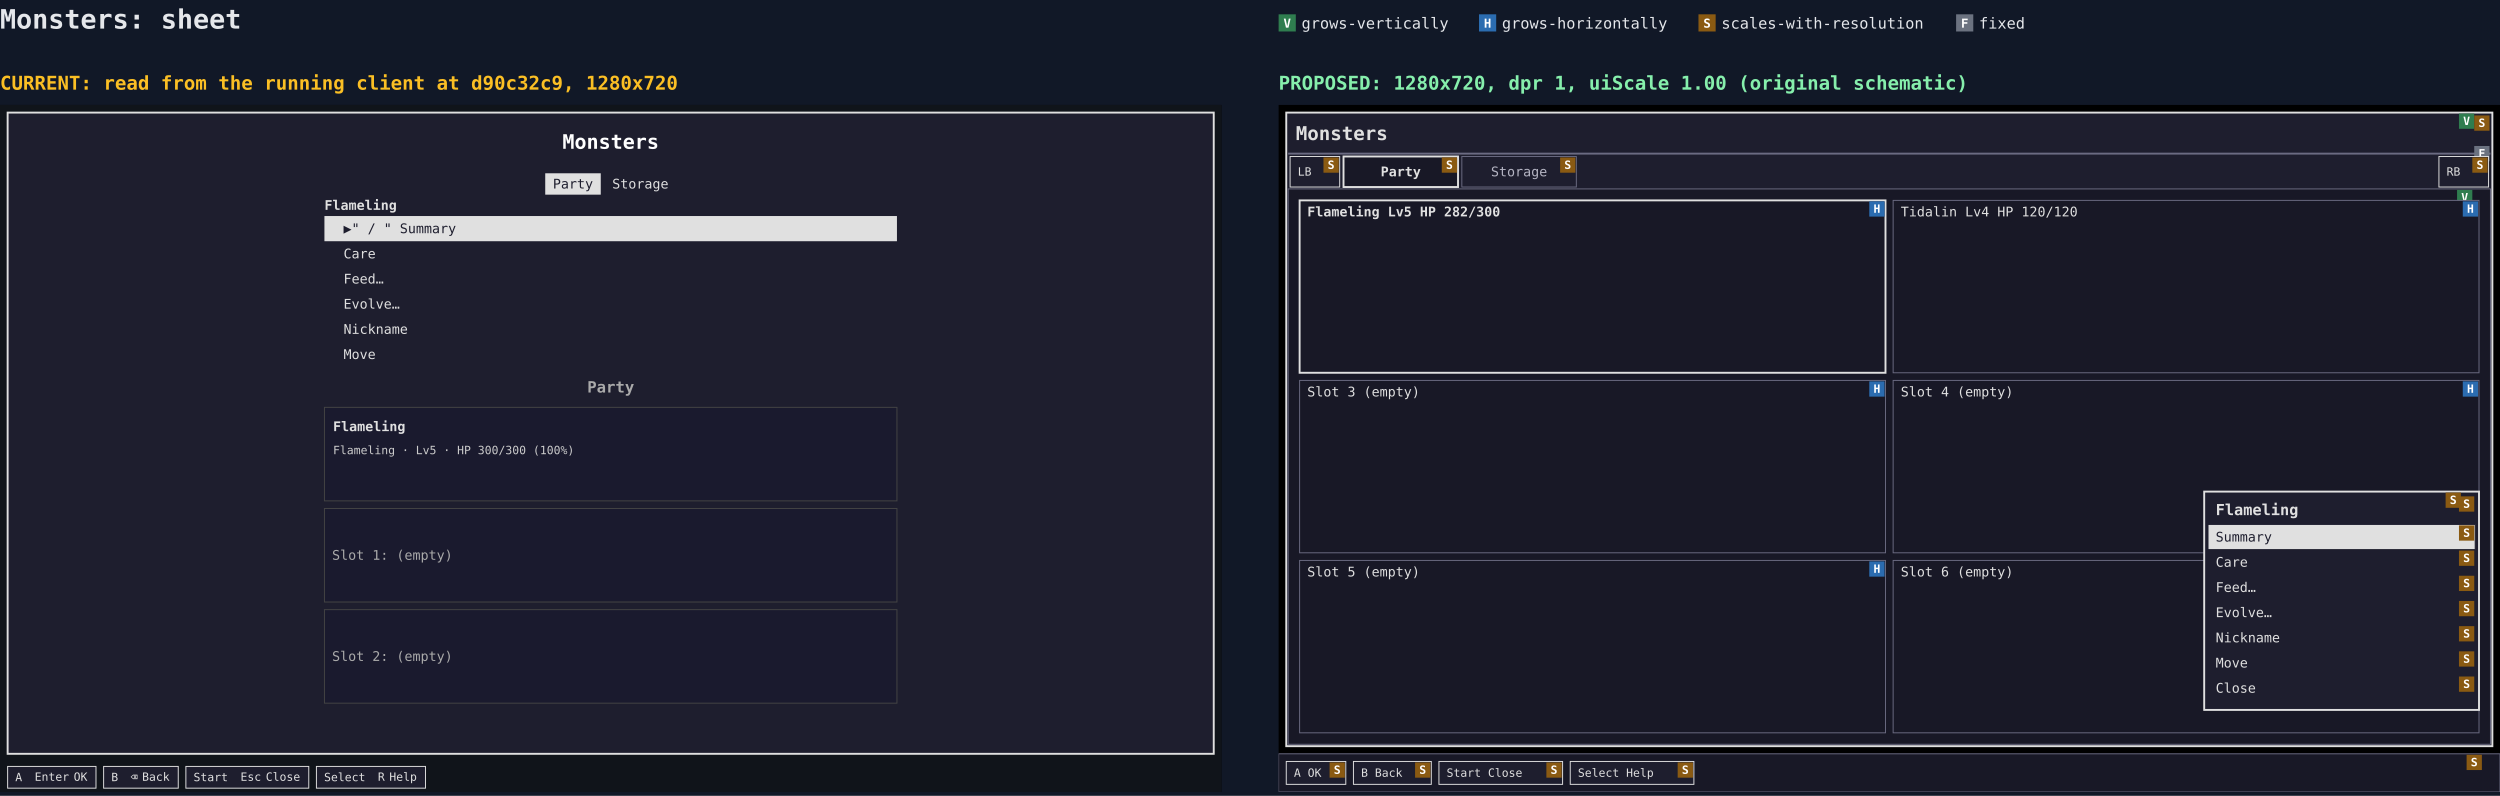
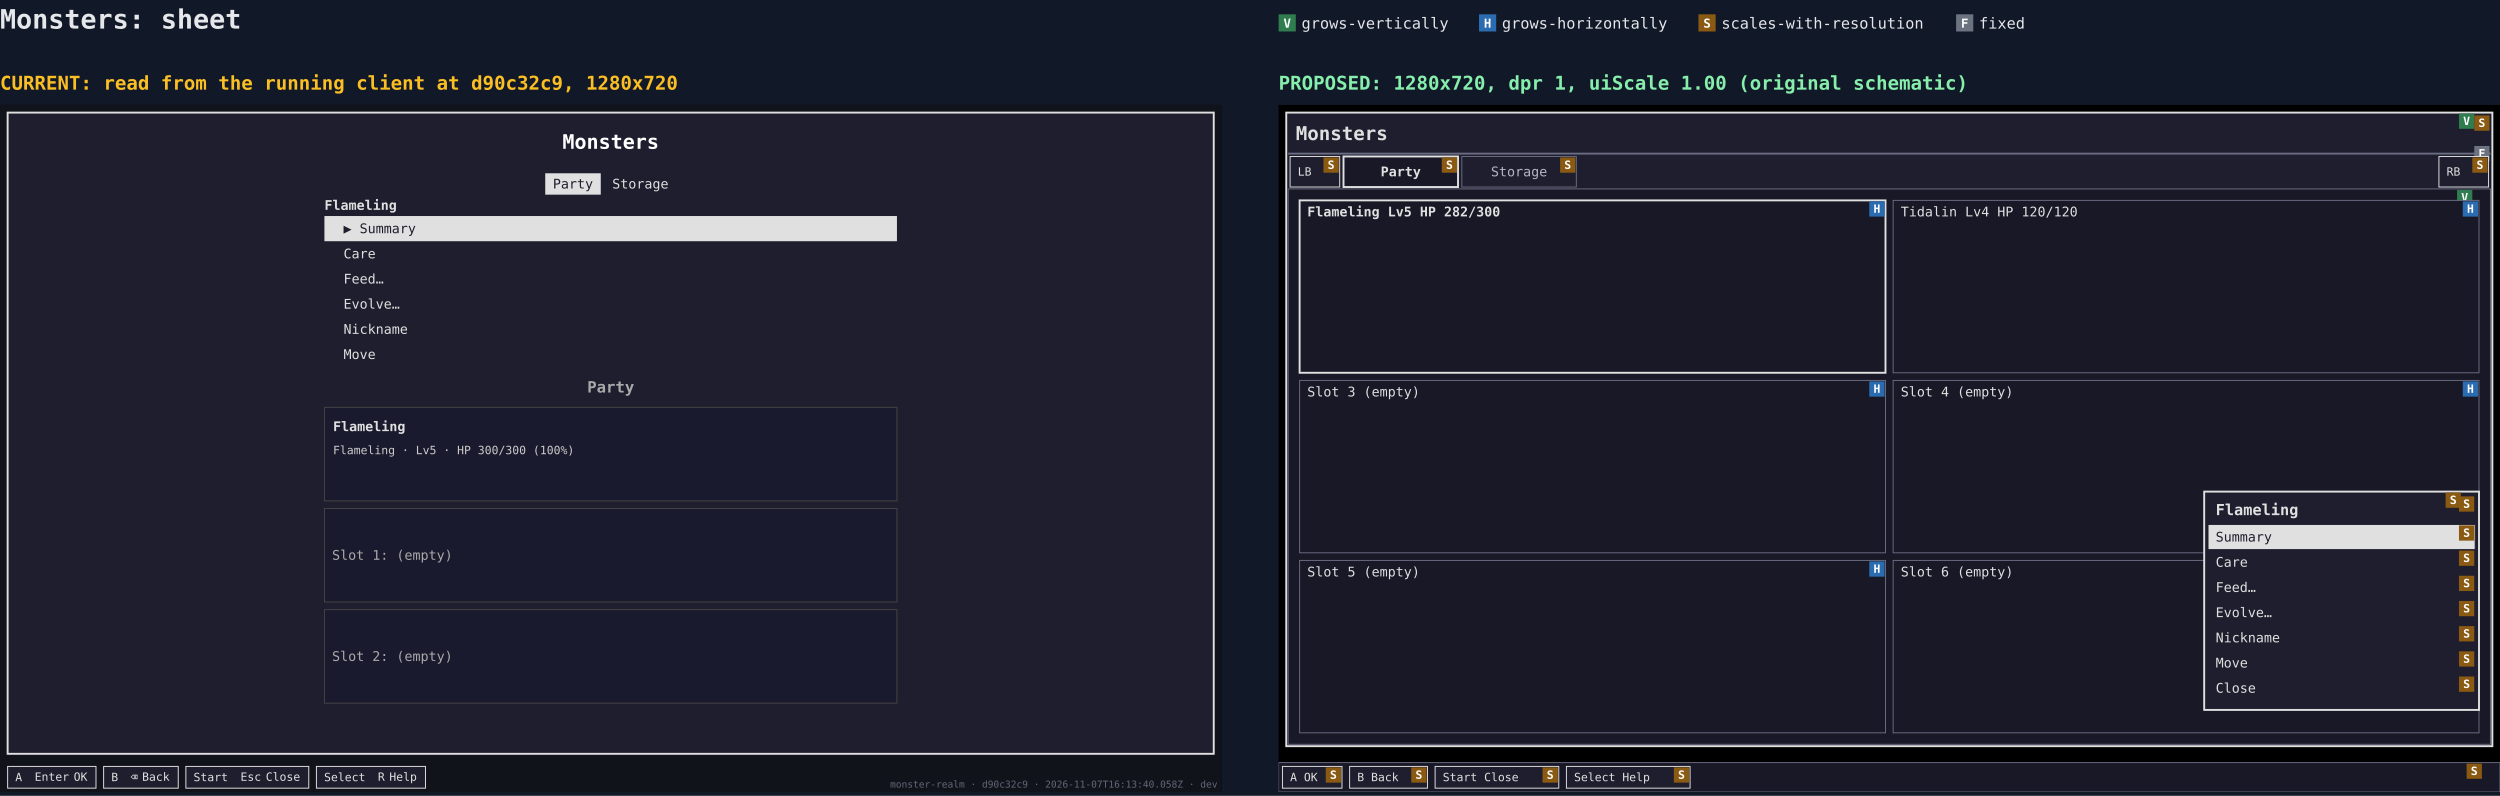
<svg xmlns="http://www.w3.org/2000/svg" viewBox="0 0 2620 834" width="2620" height="834">
  <rect width="2620" height="834" fill="#111827" />
  <text x="0" y="30" font-family="ui-monospace,Menlo,Consolas,monospace" font-size="28" font-weight="bold" fill="#e5e7eb">Monsters: sheet</text>
  <rect x="1340" y="15" width="18" height="18" fill="#2f7d4f" />
  <text x="1349" y="29" font-family="ui-monospace,Menlo,Consolas,monospace" font-size="13" font-weight="bold" fill="#fff" text-anchor="middle">V</text>
  <text x="1364" y="30" font-family="ui-monospace,Menlo,Consolas,monospace" font-size="16" fill="#e5e7eb">grows-vertically</text>
  <rect x="1550" y="15" width="18" height="18" fill="#2b6cb0" />
  <text x="1559" y="29" font-family="ui-monospace,Menlo,Consolas,monospace" font-size="13" font-weight="bold" fill="#fff" text-anchor="middle">H</text>
  <text x="1574" y="30" font-family="ui-monospace,Menlo,Consolas,monospace" font-size="16" fill="#e5e7eb">grows-horizontally</text>
  <rect x="1780" y="15" width="18" height="18" fill="#8a5a12" />
  <text x="1789" y="29" font-family="ui-monospace,Menlo,Consolas,monospace" font-size="13" font-weight="bold" fill="#fff" text-anchor="middle">S</text>
  <text x="1804" y="30" font-family="ui-monospace,Menlo,Consolas,monospace" font-size="16" fill="#e5e7eb">scales-with-resolution</text>
  <rect x="2050" y="15" width="18" height="18" fill="#6b7280" />
  <text x="2059" y="29" font-family="ui-monospace,Menlo,Consolas,monospace" font-size="13" font-weight="bold" fill="#fff" text-anchor="middle">F</text>
  <text x="2074" y="30" font-family="ui-monospace,Menlo,Consolas,monospace" font-size="16" fill="#e5e7eb">fixed</text>
  <text x="0" y="94" font-family="ui-monospace,Menlo,Consolas,monospace" font-size="20" font-weight="bold" fill="#fbbf24">CURRENT: read from the running client at d90c32c9, 1280x720</text>
  <text x="1340" y="94" font-family="ui-monospace,Menlo,Consolas,monospace" font-size="20" font-weight="bold" fill="#86efac">PROPOSED: 1280x720, dpr 1, uiScale 1.00 (original schematic)</text>
  <svg x="0" y="110" width="1280" height="720" viewBox="0 0 1280 720" data-panel="current" data-captures="monsters-sheet">
    <rect x="0" y="0" width="1280" height="720" fill="#000" />
    <rect x="0" y="0" width="1280" height="720" fill="#10141a" />
    <text x="16" y="28" font-family="ui-monospace,Menlo,Consolas,monospace" font-size="14" fill="#7f8ea3">world canvas</text>
    <rect x="8" y="8" width="1264" height="672" fill="rgb(30, 30, 46)" stroke="rgb(224, 224, 224)" stroke-width="2" />
    <text x="589.4" y="45.94" font-family="ui-monospace,Menlo,Consolas,monospace" font-size="21" font-weight="bold" fill="rgb(255, 255, 255)">Monsters</text>
    <rect x="571.4" y="71.6" width="58.2" height="22.4" fill="rgb(224, 224, 224)" />
    <text x="579.4" y="87.56" font-family="ui-monospace,Menlo,Consolas,monospace" font-size="14" fill="rgb(30, 30, 46)">Party</text>
    <text x="641.6" y="87.56" font-family="ui-monospace,Menlo,Consolas,monospace" font-size="14" fill="rgb(224, 224, 224)">Storage</text>
    <text x="340" y="109.96" font-family="ui-monospace,Menlo,Consolas,monospace" font-size="14" font-weight="bold" fill="rgb(224, 224, 224)">Flameling</text>
    <rect x="340" y="116.4" width="600" height="26.4" fill="rgb(224, 224, 224)" />
-     <text x="360" y="134.36" font-family="ui-monospace,Menlo,Consolas,monospace" font-size="14" fill="rgb(30, 30, 46)">▶" / " Summary</text>
+     <text x="360" y="134.36" font-family="ui-monospace,Menlo,Consolas,monospace" font-size="14" fill="rgb(30, 30, 46)">▶ Summary</text>
    <text x="360" y="160.76" font-family="ui-monospace,Menlo,Consolas,monospace" font-size="14" fill="rgb(224, 224, 224)">Care</text>
    <text x="360" y="187.16" font-family="ui-monospace,Menlo,Consolas,monospace" font-size="14" fill="rgb(224, 224, 224)">Feed…</text>
    <text x="360" y="213.46" font-family="ui-monospace,Menlo,Consolas,monospace" font-size="14" fill="rgb(224, 224, 224)">Evolve…</text>
    <text x="360" y="239.86" font-family="ui-monospace,Menlo,Consolas,monospace" font-size="14" fill="rgb(224, 224, 224)">Nickname</text>
    <text x="360" y="266.26" font-family="ui-monospace,Menlo,Consolas,monospace" font-size="14" fill="rgb(224, 224, 224)">Move</text>
    <text x="615.4" y="301.37" font-family="ui-monospace,Menlo,Consolas,monospace" font-size="16.38" font-weight="bold" fill="rgb(170, 170, 170)">Party</text>
    <rect x="340" y="316.9" width="600" height="98" fill="rgb(26, 26, 46)" stroke="rgb(68, 68, 68)" stroke-width="1" />
    <text x="349" y="341.86" font-family="ui-monospace,Menlo,Consolas,monospace" font-size="14" font-weight="bold" fill="rgb(224, 224, 224)">Flameling</text>
    <text x="349" y="365.98" font-family="ui-monospace,Menlo,Consolas,monospace" font-size="12" fill="rgb(204, 204, 204)">Flameling · Lv5 · HP 300/300 (100%)</text>
    <rect x="340" y="422.9" width="600" height="98" fill="rgb(26, 26, 46)" stroke="rgb(68, 68, 68)" stroke-width="1" />
    <text x="348" y="476.66" font-family="ui-monospace,Menlo,Consolas,monospace" font-size="14" fill="rgb(170, 170, 170)">Slot 1: (empty)</text>
    <rect x="340" y="528.9" width="600" height="98" fill="rgb(26, 26, 46)" stroke="rgb(68, 68, 68)" stroke-width="1" />
    <text x="348" y="582.66" font-family="ui-monospace,Menlo,Consolas,monospace" font-size="14" fill="rgb(170, 170, 170)">Slot 2: (empty)</text>
    <rect x="8" y="693.2" width="92.6" height="22.8" fill="rgb(30, 30, 46)" stroke="rgb(224, 224, 224)" stroke-width="1" />
    <text x="16" y="708.68" font-family="ui-monospace,Menlo,Consolas,monospace" font-size="12" fill="rgb(224, 224, 224)">A</text>
    <text x="36.3" y="708.28" font-family="ui-monospace,Menlo,Consolas,monospace" font-size="12" fill="rgb(224, 224, 224)">Enter</text>
    <text x="77.2" y="708.28" font-family="ui-monospace,Menlo,Consolas,monospace" font-size="12" fill="rgb(224, 224, 224)">OK</text>
    <rect x="108.6" y="693.2" width="78.2" height="22.8" fill="rgb(30, 30, 46)" stroke="rgb(224, 224, 224)" stroke-width="1" />
    <text x="116.6" y="708.68" font-family="ui-monospace,Menlo,Consolas,monospace" font-size="12" fill="rgb(224, 224, 224)">B</text>
    <text x="136.9" y="708.28" font-family="ui-monospace,Menlo,Consolas,monospace" font-size="12" fill="rgb(224, 224, 224)">⌫</text>
    <text x="148.9" y="708.28" font-family="ui-monospace,Menlo,Consolas,monospace" font-size="12" fill="rgb(224, 224, 224)">Back</text>
    <rect x="194.8" y="693.2" width="128.8" height="22.8" fill="rgb(30, 30, 46)" stroke="rgb(224, 224, 224)" stroke-width="1" />
    <text x="202.8" y="708.68" font-family="ui-monospace,Menlo,Consolas,monospace" font-size="12" fill="rgb(224, 224, 224)">Start</text>
    <text x="252" y="708.28" font-family="ui-monospace,Menlo,Consolas,monospace" font-size="12" fill="rgb(224, 224, 224)">Esc</text>
    <text x="278.5" y="708.28" font-family="ui-monospace,Menlo,Consolas,monospace" font-size="12" fill="rgb(224, 224, 224)">Close</text>
    <rect x="331.6" y="693.2" width="114.3" height="22.8" fill="rgb(30, 30, 46)" stroke="rgb(224, 224, 224)" stroke-width="1" />
    <text x="339.6" y="708.68" font-family="ui-monospace,Menlo,Consolas,monospace" font-size="12" fill="rgb(224, 224, 224)">Select</text>
    <text x="396" y="708.28" font-family="ui-monospace,Menlo,Consolas,monospace" font-size="12" fill="rgb(224, 224, 224)">R</text>
    <text x="408" y="708.28" font-family="ui-monospace,Menlo,Consolas,monospace" font-size="12" fill="rgb(224, 224, 224)">Help</text>
+     <text x="932.8" y="715.4" font-family="ui-monospace,Menlo,Consolas,monospace" font-size="10" fill="rgb(102, 102, 119)">monster-realm · d90c32c9 · 2026-11-07T16:13:40.058Z · dev</text>
  </svg>
  <svg x="1340" y="110" width="1280" height="720" viewBox="0 0 1280 720" data-panel="proposed" data-window="1280x720@1">
    <rect width="1280" height="720" fill="#000" />
    <g class="el" data-el="Monsters frame" data-sizing="grows-vertically">
      <rect x="8" y="8" width="1264" height="664" fill="#1e1e2e" stroke="#e0e0e0" stroke-width="2" />
      <rect x="1237" y="9" width="16" height="16" fill="#2f7d4f" />
      <text x="1245" y="21" font-family="ui-monospace,Menlo,Consolas,monospace" font-size="12" font-weight="bold" fill="#fff" text-anchor="middle">V</text>
    </g>
    <g class="el" data-el="Monsters" data-sizing="scales-with-resolution">
      <rect x="10" y="10" width="1260" height="40" fill="none" />
      <text x="18" y="36.8" font-family="ui-monospace,Menlo,Consolas,monospace" font-size="20" font-weight="bold" fill="#e0e0e0">Monsters</text>
      <rect x="1253" y="11" width="16" height="16" fill="#8a5a12" />
      <text x="1261" y="23" font-family="ui-monospace,Menlo,Consolas,monospace" font-size="12" font-weight="bold" fill="#fff" text-anchor="middle">S</text>
    </g>
    <g class="el" data-el="separator" data-sizing="fixed">
      <rect x="10" y="50" width="1260" height="2" fill="#6b6b82" />
      <rect x="1253" y="43" width="16" height="16" fill="#6b7280" />
      <text x="1261" y="55" font-family="ui-monospace,Menlo,Consolas,monospace" font-size="12" font-weight="bold" fill="#fff" text-anchor="middle">F</text>
    </g>
    <g class="el" data-el="LB" data-sizing="scales-with-resolution">
      <rect x="12" y="54" width="52" height="32" fill="#1e1e2e" stroke="#e0e0e0" stroke-width="1" />
      <text x="20" y="74.08" font-family="ui-monospace,Menlo,Consolas,monospace" font-size="12" fill="#e0e0e0">LB</text>
      <rect x="47" y="55" width="16" height="16" fill="#8a5a12" />
      <text x="55" y="67" font-family="ui-monospace,Menlo,Consolas,monospace" font-size="12" font-weight="bold" fill="#fff" text-anchor="middle">S</text>
    </g>
    <g class="el" data-el="Party" data-sizing="scales-with-resolution">
      <rect x="68" y="54" width="120" height="32" fill="#181826" stroke="#e0e0e0" stroke-width="2" />
      <text x="128" y="74.76" font-family="ui-monospace,Menlo,Consolas,monospace" font-size="14" font-weight="bold" fill="#e0e0e0" text-anchor="middle">Party</text>
      <rect x="171" y="55" width="16" height="16" fill="#8a5a12" />
      <text x="179" y="67" font-family="ui-monospace,Menlo,Consolas,monospace" font-size="12" font-weight="bold" fill="#fff" text-anchor="middle">S</text>
    </g>
    <g class="el" data-el="Storage" data-sizing="scales-with-resolution">
      <rect x="192" y="54" width="120" height="32" fill="none" stroke="#6b6b82" stroke-width="1" />
      <text x="252" y="74.76" font-family="ui-monospace,Menlo,Consolas,monospace" font-size="14" fill="#b4b4c2" text-anchor="middle">Storage</text>
      <rect x="295" y="55" width="16" height="16" fill="#8a5a12" />
      <text x="303" y="67" font-family="ui-monospace,Menlo,Consolas,monospace" font-size="12" font-weight="bold" fill="#fff" text-anchor="middle">S</text>
    </g>
    <g class="el" data-el="RB" data-sizing="scales-with-resolution">
      <rect x="1216" y="54" width="52" height="32" fill="#1e1e2e" stroke="#e0e0e0" stroke-width="1" />
      <text x="1224" y="74.08" font-family="ui-monospace,Menlo,Consolas,monospace" font-size="12" fill="#e0e0e0">RB</text>
      <rect x="1251" y="55" width="16" height="16" fill="#8a5a12" />
      <text x="1259" y="67" font-family="ui-monospace,Menlo,Consolas,monospace" font-size="12" font-weight="bold" fill="#fff" text-anchor="middle">S</text>
    </g>
    <g class="el" data-el="Body" data-sizing="grows-vertically">
      <rect x="10" y="88" width="1260" height="582" fill="#181826" stroke="#6b6b82" stroke-width="1" />
      <rect x="1235" y="89" width="16" height="16" fill="#2f7d4f" />
      <text x="1243" y="101" font-family="ui-monospace,Menlo,Consolas,monospace" font-size="12" font-weight="bold" fill="#fff" text-anchor="middle">V</text>
    </g>
    <g class="el" data-el="Flameling Lv5 HP 282/300" data-sizing="grows-horizontally">
      <rect x="22" y="100" width="614" height="180.67" fill="#181826" stroke="#e0e0e0" stroke-width="2" />
      <text x="30" y="116.8" font-family="ui-monospace,Menlo,Consolas,monospace" font-size="14" font-weight="bold" fill="#e0e0e0">Flameling Lv5 HP 282/300</text>
      <rect x="619" y="101" width="16" height="16" fill="#2b6cb0" />
      <text x="627" y="113" font-family="ui-monospace,Menlo,Consolas,monospace" font-size="12" font-weight="bold" fill="#fff" text-anchor="middle">H</text>
    </g>
    <g class="el" data-el="Tidalin Lv4 HP 120/120" data-sizing="grows-horizontally">
      <rect x="644" y="100" width="614" height="180.67" fill="#181826" stroke="#6b6b82" stroke-width="1" />
      <text x="652" y="116.8" font-family="ui-monospace,Menlo,Consolas,monospace" font-size="14" fill="#e0e0e0">Tidalin Lv4 HP 120/120</text>
      <rect x="1241" y="101" width="16" height="16" fill="#2b6cb0" />
      <text x="1249" y="113" font-family="ui-monospace,Menlo,Consolas,monospace" font-size="12" font-weight="bold" fill="#fff" text-anchor="middle">H</text>
    </g>
    <g class="el" data-el="Slot 3 (empty)" data-sizing="grows-horizontally">
      <rect x="22" y="288.67" width="614" height="180.67" fill="#181826" stroke="#6b6b82" stroke-width="1" />
      <text x="30" y="305.47" font-family="ui-monospace,Menlo,Consolas,monospace" font-size="14" fill="#e0e0e0">Slot 3 (empty)</text>
      <rect x="619" y="289.67" width="16" height="16" fill="#2b6cb0" />
      <text x="627" y="301.67" font-family="ui-monospace,Menlo,Consolas,monospace" font-size="12" font-weight="bold" fill="#fff" text-anchor="middle">H</text>
    </g>
    <g class="el" data-el="Slot 4 (empty)" data-sizing="grows-horizontally">
      <rect x="644" y="288.67" width="614" height="180.67" fill="#181826" stroke="#6b6b82" stroke-width="1" />
      <text x="652" y="305.47" font-family="ui-monospace,Menlo,Consolas,monospace" font-size="14" fill="#e0e0e0">Slot 4 (empty)</text>
      <rect x="1241" y="289.67" width="16" height="16" fill="#2b6cb0" />
      <text x="1249" y="301.67" font-family="ui-monospace,Menlo,Consolas,monospace" font-size="12" font-weight="bold" fill="#fff" text-anchor="middle">H</text>
    </g>
    <g class="el" data-el="Slot 5 (empty)" data-sizing="grows-horizontally">
      <rect x="22" y="477.33" width="614" height="180.67" fill="#181826" stroke="#6b6b82" stroke-width="1" />
      <text x="30" y="494.13" font-family="ui-monospace,Menlo,Consolas,monospace" font-size="14" fill="#e0e0e0">Slot 5 (empty)</text>
      <rect x="619" y="478.33" width="16" height="16" fill="#2b6cb0" />
      <text x="627" y="490.33" font-family="ui-monospace,Menlo,Consolas,monospace" font-size="12" font-weight="bold" fill="#fff" text-anchor="middle">H</text>
    </g>
    <g class="el" data-el="Slot 6 (empty)" data-sizing="grows-horizontally">
      <rect x="644" y="477.33" width="614" height="180.67" fill="#181826" stroke="#6b6b82" stroke-width="1" />
      <text x="652" y="494.13" font-family="ui-monospace,Menlo,Consolas,monospace" font-size="14" fill="#e0e0e0">Slot 6 (empty)</text>
      <rect x="1241" y="478.33" width="16" height="16" fill="#2b6cb0" />
      <text x="1249" y="490.33" font-family="ui-monospace,Menlo,Consolas,monospace" font-size="12" font-weight="bold" fill="#fff" text-anchor="middle">H</text>
    </g>
    <g class="el" data-el="ContextSheet" data-sizing="scales-with-resolution">
      <rect x="970" y="405.2" width="288" height="228.8" fill="#1e1e2e" stroke="#e0e0e0" stroke-width="2" />
      <rect x="1223" y="406.2" width="16" height="16" fill="#8a5a12" />
      <text x="1231" y="418.2" font-family="ui-monospace,Menlo,Consolas,monospace" font-size="12" font-weight="bold" fill="#fff" text-anchor="middle">S</text>
    </g>
    <g class="el" data-el="Flameling" data-sizing="scales-with-resolution">
      <rect x="974" y="409.2" width="280" height="30.4" fill="none" />
      <text x="982" y="429.84" font-family="ui-monospace,Menlo,Consolas,monospace" font-size="16" font-weight="bold" fill="#e0e0e0">Flameling</text>
      <rect x="1237" y="410.2" width="16" height="16" fill="#8a5a12" />
      <text x="1245" y="422.2" font-family="ui-monospace,Menlo,Consolas,monospace" font-size="12" font-weight="bold" fill="#fff" text-anchor="middle">S</text>
    </g>
    <g class="el" data-el="Summary" data-sizing="scales-with-resolution">
      <rect x="974" y="439.6" width="280" height="26.4" fill="#e0e0e0" stroke="#1e1e2e" stroke-width="1" />
      <text x="982" y="457.56" font-family="ui-monospace,Menlo,Consolas,monospace" font-size="14" fill="#1e1e2e">Summary</text>
      <rect x="1237" y="440.6" width="16" height="16" fill="#8a5a12" />
      <text x="1245" y="452.6" font-family="ui-monospace,Menlo,Consolas,monospace" font-size="12" font-weight="bold" fill="#fff" text-anchor="middle">S</text>
    </g>
    <g class="el" data-el="Care" data-sizing="scales-with-resolution">
      <rect x="974" y="466" width="280" height="26.4" fill="none" />
      <text x="982" y="483.96" font-family="ui-monospace,Menlo,Consolas,monospace" font-size="14" fill="#e0e0e0">Care</text>
      <rect x="1237" y="467" width="16" height="16" fill="#8a5a12" />
      <text x="1245" y="479" font-family="ui-monospace,Menlo,Consolas,monospace" font-size="12" font-weight="bold" fill="#fff" text-anchor="middle">S</text>
    </g>
    <g class="el" data-el="Feed…" data-sizing="scales-with-resolution">
      <rect x="974" y="492.4" width="280" height="26.4" fill="none" />
      <text x="982" y="510.36" font-family="ui-monospace,Menlo,Consolas,monospace" font-size="14" fill="#e0e0e0">Feed…</text>
      <rect x="1237" y="493.4" width="16" height="16" fill="#8a5a12" />
      <text x="1245" y="505.4" font-family="ui-monospace,Menlo,Consolas,monospace" font-size="12" font-weight="bold" fill="#fff" text-anchor="middle">S</text>
    </g>
    <g class="el" data-el="Evolve…" data-sizing="scales-with-resolution">
      <rect x="974" y="518.8" width="280" height="26.4" fill="none" />
      <text x="982" y="536.76" font-family="ui-monospace,Menlo,Consolas,monospace" font-size="14" fill="#e0e0e0">Evolve…</text>
      <rect x="1237" y="519.8" width="16" height="16" fill="#8a5a12" />
      <text x="1245" y="531.8" font-family="ui-monospace,Menlo,Consolas,monospace" font-size="12" font-weight="bold" fill="#fff" text-anchor="middle">S</text>
    </g>
    <g class="el" data-el="Nickname" data-sizing="scales-with-resolution">
      <rect x="974" y="545.2" width="280" height="26.4" fill="none" />
      <text x="982" y="563.16" font-family="ui-monospace,Menlo,Consolas,monospace" font-size="14" fill="#e0e0e0">Nickname</text>
      <rect x="1237" y="546.2" width="16" height="16" fill="#8a5a12" />
      <text x="1245" y="558.2" font-family="ui-monospace,Menlo,Consolas,monospace" font-size="12" font-weight="bold" fill="#fff" text-anchor="middle">S</text>
    </g>
    <g class="el" data-el="Move" data-sizing="scales-with-resolution">
      <rect x="974" y="571.6" width="280" height="26.4" fill="none" />
      <text x="982" y="589.56" font-family="ui-monospace,Menlo,Consolas,monospace" font-size="14" fill="#e0e0e0">Move</text>
      <rect x="1237" y="572.6" width="16" height="16" fill="#8a5a12" />
      <text x="1245" y="584.6" font-family="ui-monospace,Menlo,Consolas,monospace" font-size="12" font-weight="bold" fill="#fff" text-anchor="middle">S</text>
    </g>
    <g class="el" data-el="Close" data-sizing="scales-with-resolution">
      <rect x="974" y="598" width="280" height="26.4" fill="none" />
      <text x="982" y="615.96" font-family="ui-monospace,Menlo,Consolas,monospace" font-size="14" fill="#e0e0e0">Close</text>
      <rect x="1237" y="599" width="16" height="16" fill="#8a5a12" />
      <text x="1245" y="611" font-family="ui-monospace,Menlo,Consolas,monospace" font-size="12" font-weight="bold" fill="#fff" text-anchor="middle">S</text>
    </g>
    <g class="el" data-el="Hint bar" data-sizing="scales-with-resolution">
-       <rect x="0" y="680" width="1280" height="40" fill="#181826" stroke="#6b6b82" stroke-width="1" />
-       <rect x="1245" y="681" width="16" height="16" fill="#8a5a12" />
-       <text x="1253" y="693" font-family="ui-monospace,Menlo,Consolas,monospace" font-size="12" font-weight="bold" fill="#fff" text-anchor="middle">S</text>
+       <rect x="0" y="689.2" width="1280" height="30.8" fill="#181826" stroke="#6b6b82" stroke-width="1" />
+       <rect x="1245" y="690.2" width="16" height="16" fill="#8a5a12" />
+       <text x="1253" y="702.2" font-family="ui-monospace,Menlo,Consolas,monospace" font-size="12" font-weight="bold" fill="#fff" text-anchor="middle">S</text>
    </g>
    <g class="el" data-el="A OK" data-sizing="scales-with-resolution">
-       <rect x="8" y="688" width="62.4" height="24" fill="#1e1e2e" stroke="#e0e0e0" stroke-width="1" />
-       <text x="16" y="704.08" font-family="ui-monospace,Menlo,Consolas,monospace" font-size="12" fill="#e0e0e0">A OK</text>
-       <rect x="53.4" y="689" width="16" height="16" fill="#8a5a12" />
-       <text x="61.4" y="701" font-family="ui-monospace,Menlo,Consolas,monospace" font-size="12" font-weight="bold" fill="#fff" text-anchor="middle">S</text>
+       <rect x="4" y="693.2" width="62.4" height="22.8" fill="#1e1e2e" stroke="#e0e0e0" stroke-width="1" />
+       <text x="12" y="708.68" font-family="ui-monospace,Menlo,Consolas,monospace" font-size="12" fill="#e0e0e0">A OK</text>
+       <rect x="49.4" y="694.2" width="16" height="16" fill="#8a5a12" />
+       <text x="57.4" y="706.2" font-family="ui-monospace,Menlo,Consolas,monospace" font-size="12" font-weight="bold" fill="#fff" text-anchor="middle">S</text>
    </g>
    <g class="el" data-el="B Back" data-sizing="scales-with-resolution">
-       <rect x="78.4" y="688" width="81.6" height="24" fill="#1e1e2e" stroke="#e0e0e0" stroke-width="1" />
-       <text x="86.4" y="704.08" font-family="ui-monospace,Menlo,Consolas,monospace" font-size="12" fill="#e0e0e0">B Back</text>
-       <rect x="143" y="689" width="16" height="16" fill="#8a5a12" />
-       <text x="151" y="701" font-family="ui-monospace,Menlo,Consolas,monospace" font-size="12" font-weight="bold" fill="#fff" text-anchor="middle">S</text>
+       <rect x="74.4" y="693.2" width="81.6" height="22.8" fill="#1e1e2e" stroke="#e0e0e0" stroke-width="1" />
+       <text x="82.4" y="708.68" font-family="ui-monospace,Menlo,Consolas,monospace" font-size="12" fill="#e0e0e0">B Back</text>
+       <rect x="139" y="694.2" width="16" height="16" fill="#8a5a12" />
+       <text x="147" y="706.2" font-family="ui-monospace,Menlo,Consolas,monospace" font-size="12" font-weight="bold" fill="#fff" text-anchor="middle">S</text>
    </g>
    <g class="el" data-el="Start Close" data-sizing="scales-with-resolution">
-       <rect x="168" y="688" width="129.6" height="24" fill="#1e1e2e" stroke="#e0e0e0" stroke-width="1" />
-       <text x="176" y="704.08" font-family="ui-monospace,Menlo,Consolas,monospace" font-size="12" fill="#e0e0e0">Start Close</text>
-       <rect x="280.6" y="689" width="16" height="16" fill="#8a5a12" />
-       <text x="288.6" y="701" font-family="ui-monospace,Menlo,Consolas,monospace" font-size="12" font-weight="bold" fill="#fff" text-anchor="middle">S</text>
+       <rect x="164" y="693.2" width="129.6" height="22.8" fill="#1e1e2e" stroke="#e0e0e0" stroke-width="1" />
+       <text x="172" y="708.68" font-family="ui-monospace,Menlo,Consolas,monospace" font-size="12" fill="#e0e0e0">Start Close</text>
+       <rect x="276.6" y="694.2" width="16" height="16" fill="#8a5a12" />
+       <text x="284.6" y="706.2" font-family="ui-monospace,Menlo,Consolas,monospace" font-size="12" font-weight="bold" fill="#fff" text-anchor="middle">S</text>
    </g>
    <g class="el" data-el="Select Help" data-sizing="scales-with-resolution">
-       <rect x="305.6" y="688" width="129.6" height="24" fill="#1e1e2e" stroke="#e0e0e0" stroke-width="1" />
-       <text x="313.6" y="704.08" font-family="ui-monospace,Menlo,Consolas,monospace" font-size="12" fill="#e0e0e0">Select Help</text>
-       <rect x="418.2" y="689" width="16" height="16" fill="#8a5a12" />
-       <text x="426.2" y="701" font-family="ui-monospace,Menlo,Consolas,monospace" font-size="12" font-weight="bold" fill="#fff" text-anchor="middle">S</text>
+       <rect x="301.6" y="693.2" width="129.6" height="22.8" fill="#1e1e2e" stroke="#e0e0e0" stroke-width="1" />
+       <text x="309.6" y="708.68" font-family="ui-monospace,Menlo,Consolas,monospace" font-size="12" fill="#e0e0e0">Select Help</text>
+       <rect x="414.2" y="694.2" width="16" height="16" fill="#8a5a12" />
+       <text x="422.2" y="706.2" font-family="ui-monospace,Menlo,Consolas,monospace" font-size="12" font-weight="bold" fill="#fff" text-anchor="middle">S</text>
    </g>
  </svg>
</svg>
